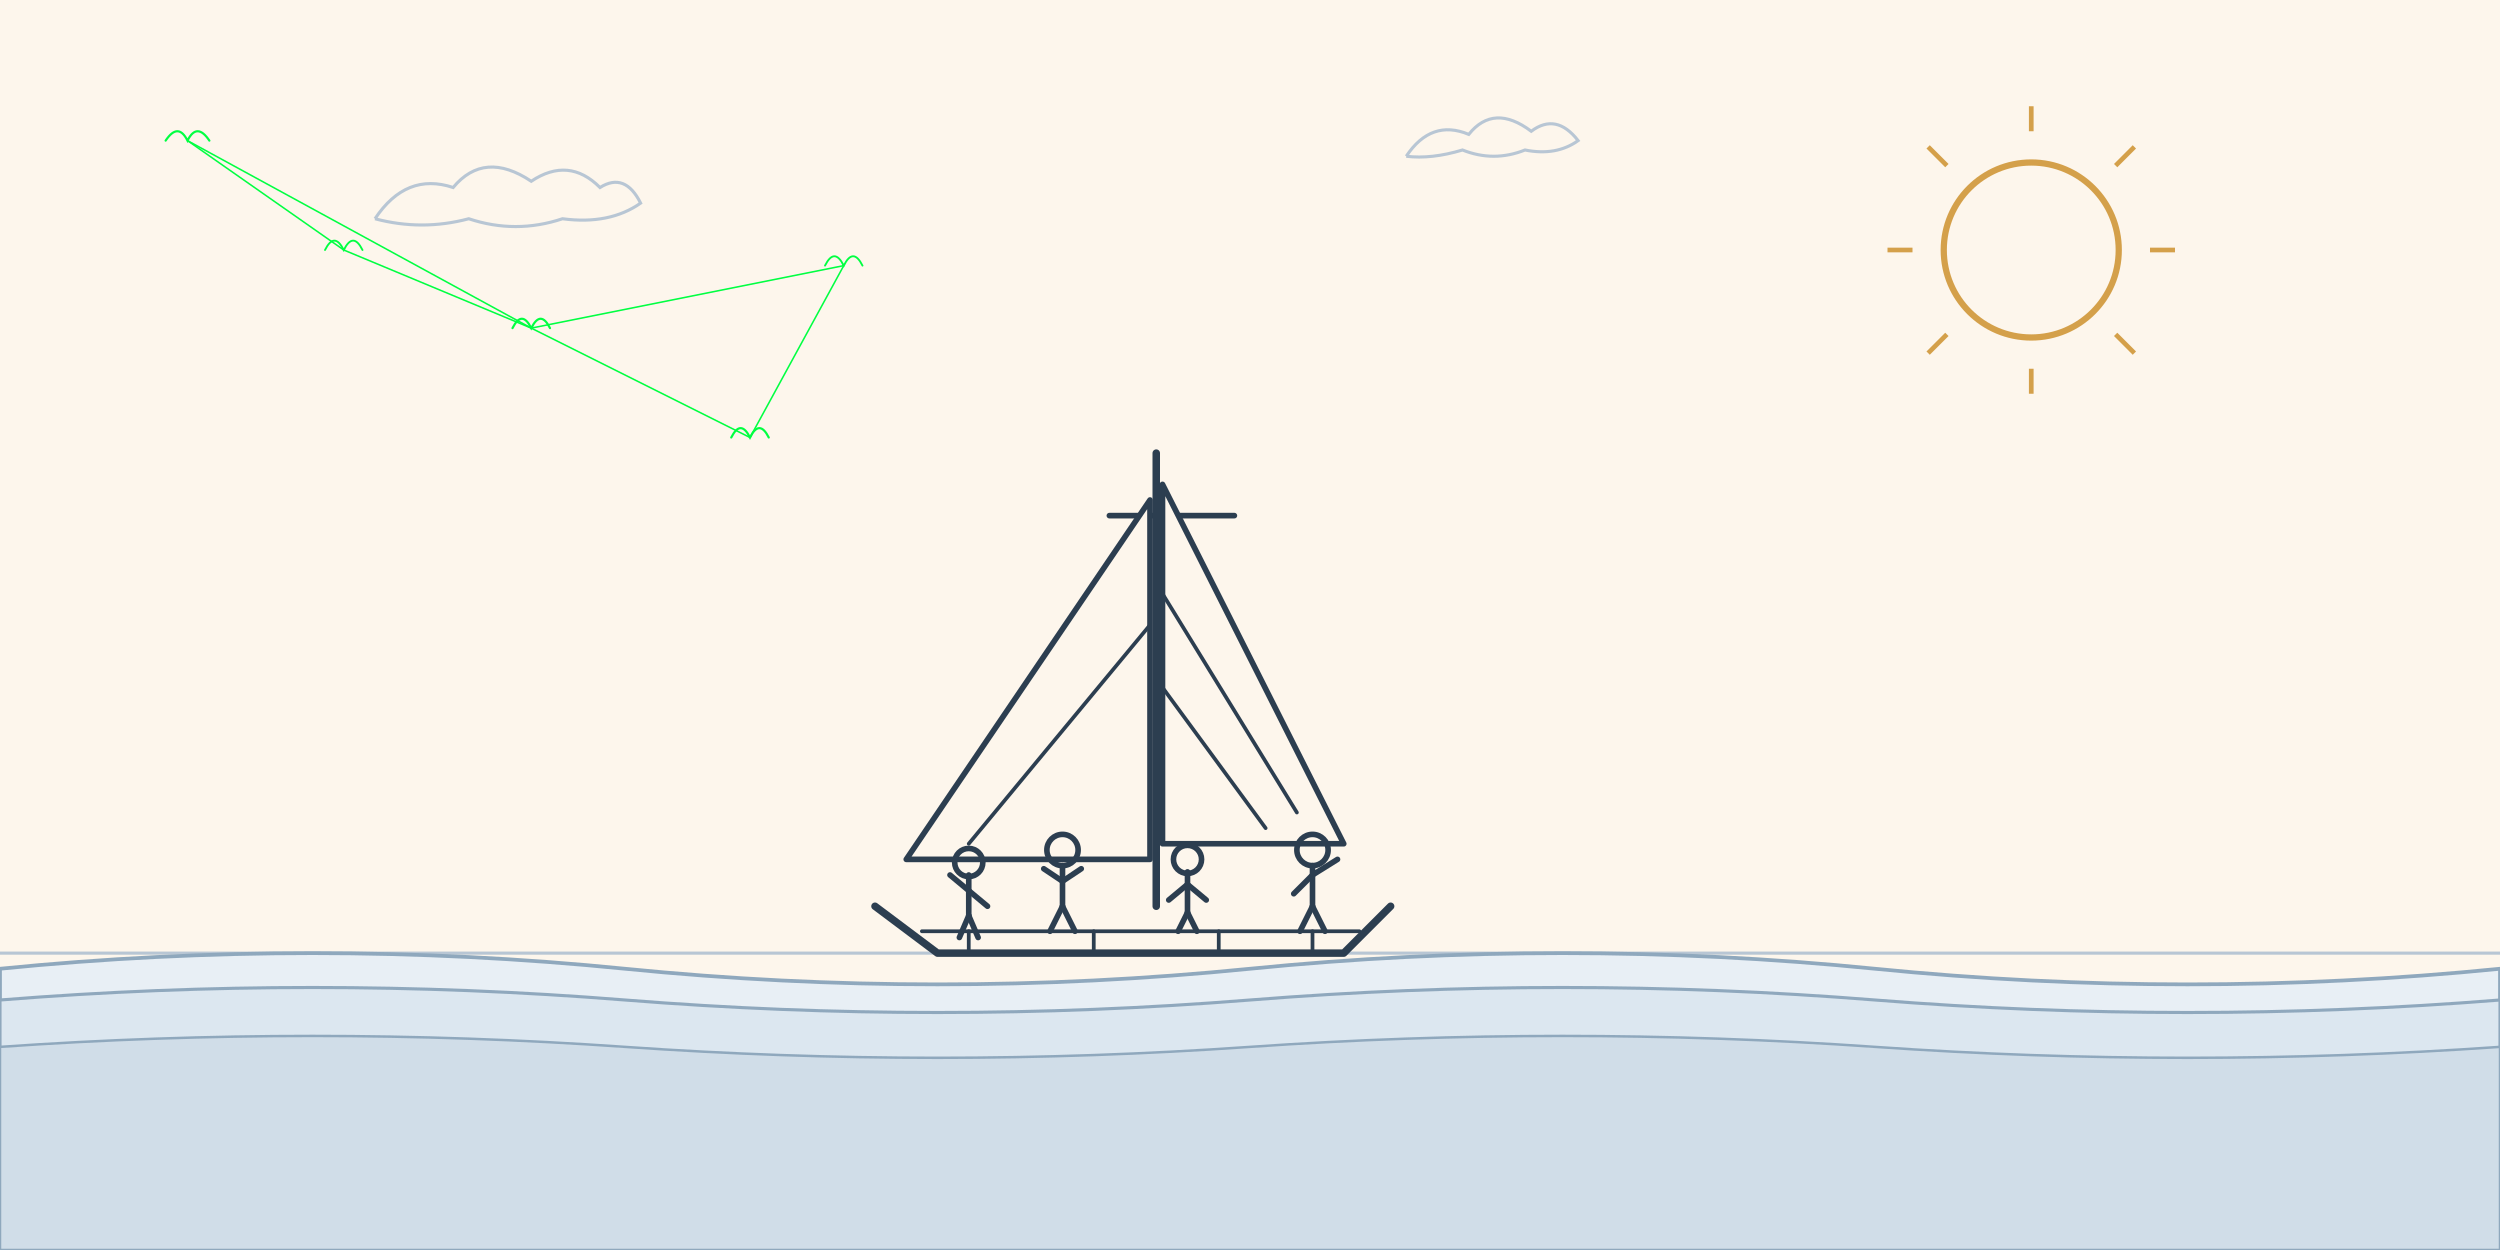
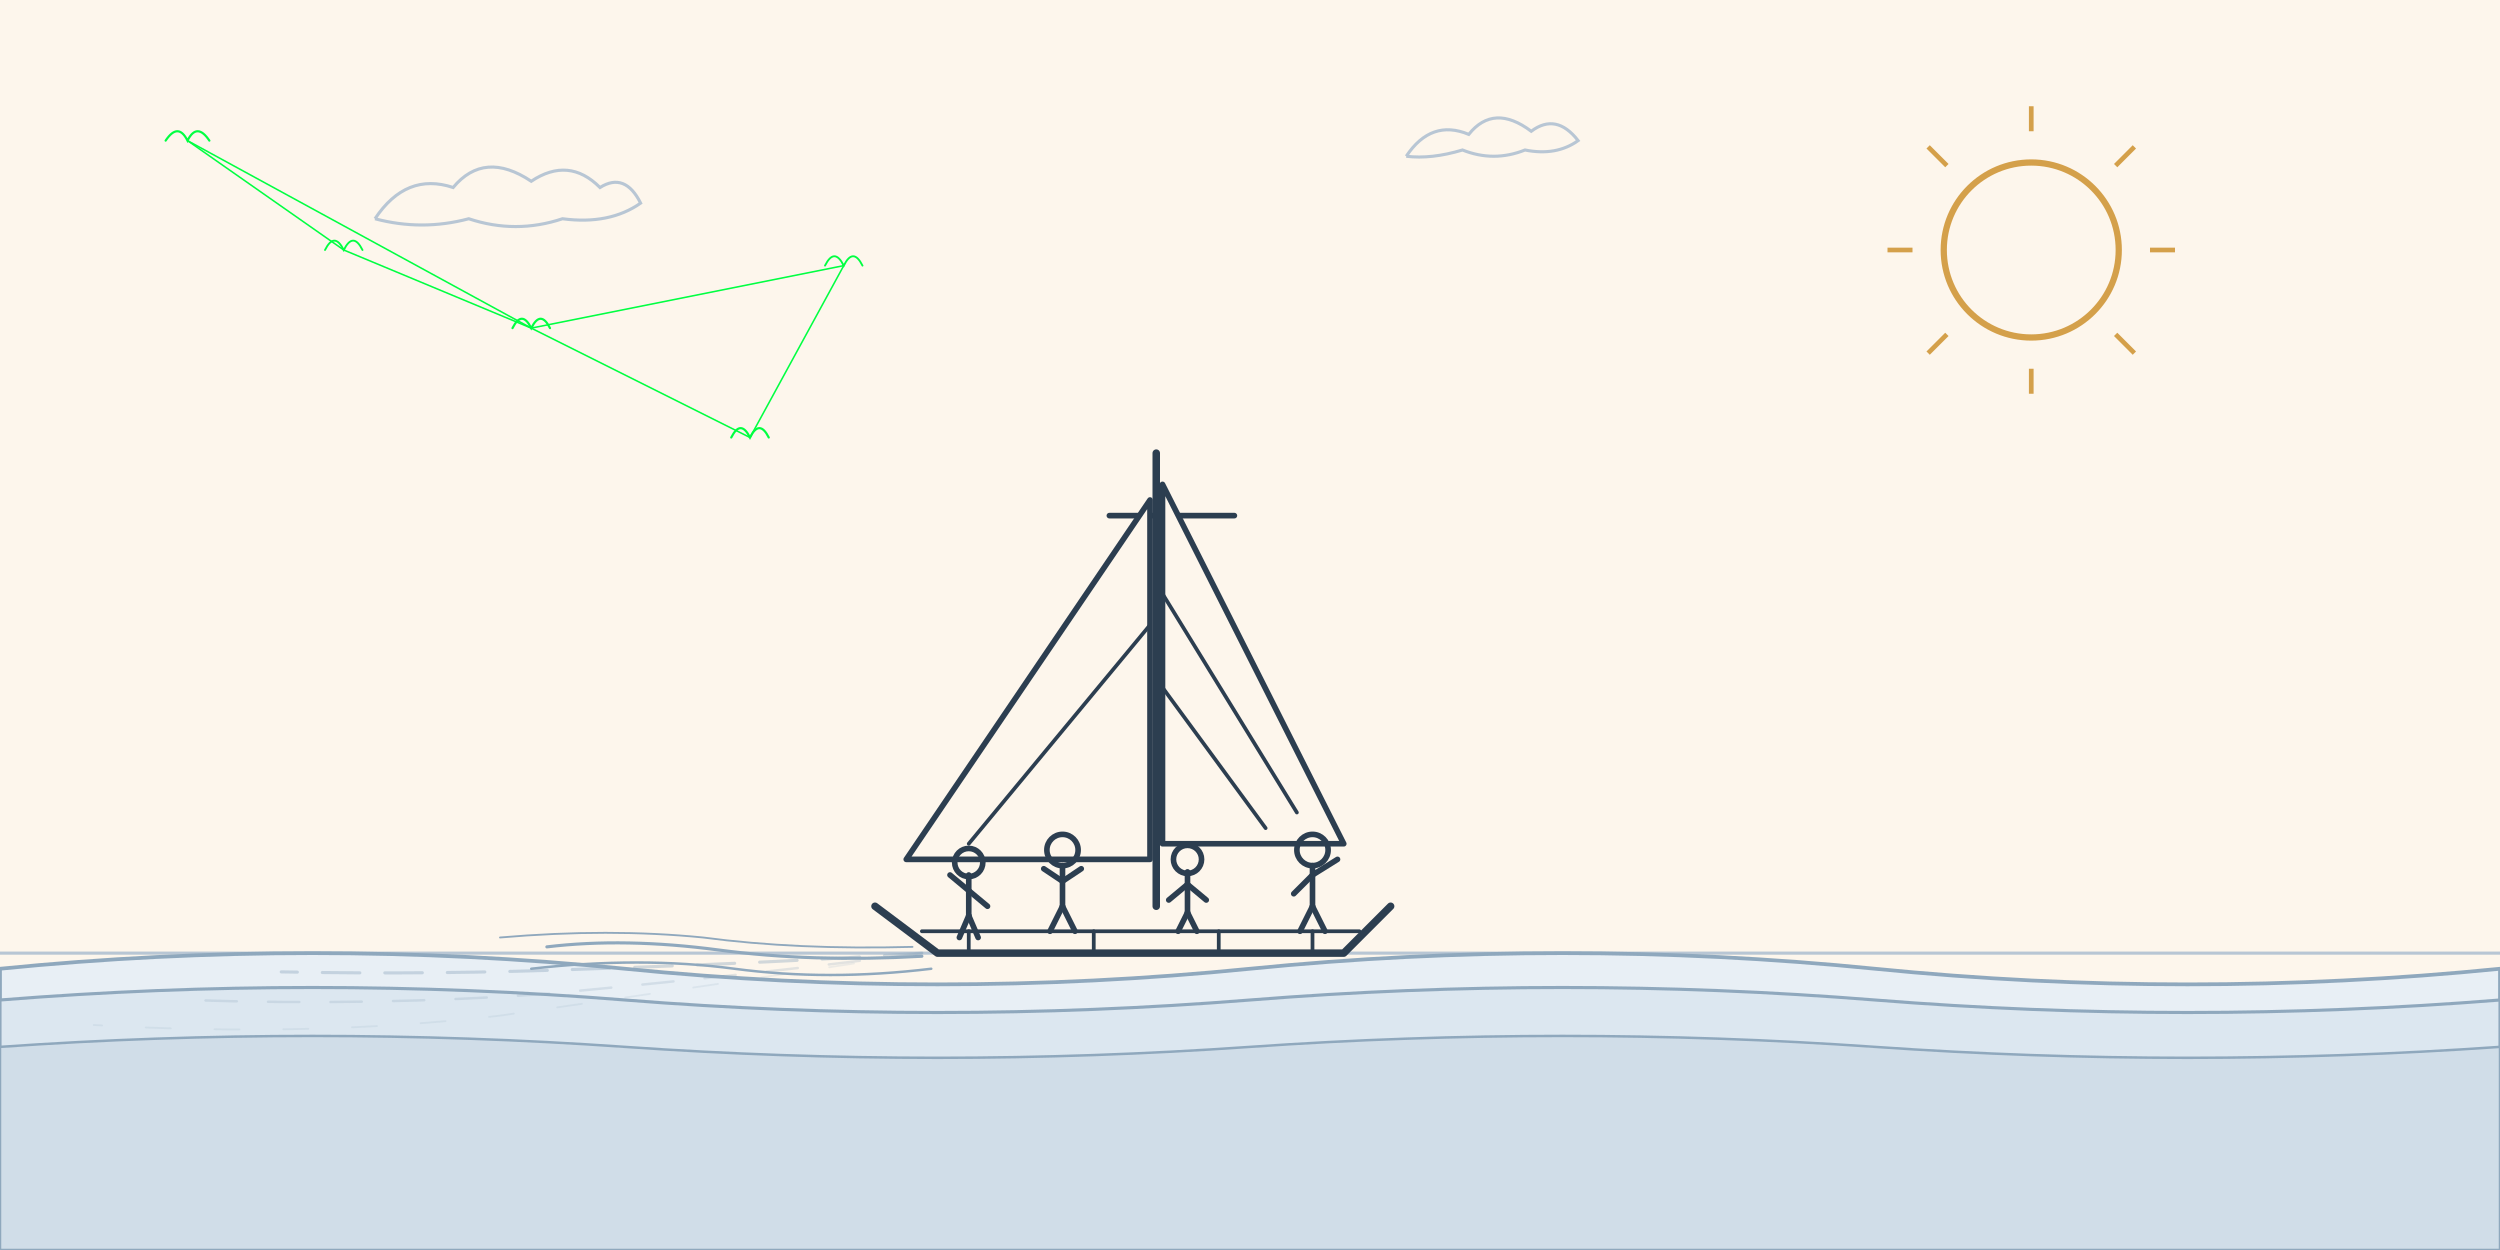
<svg xmlns="http://www.w3.org/2000/svg" viewBox="0 0 800 400" width="800" height="400">
  <style>
    @keyframes bob {
      0%, 100% { transform: translateY(0); }
      50% { transform: translateY(4px); }
    }
    @keyframes wave1 {
      0%, 100% { d: path("M0,310 Q100,300 200,310 Q300,320 400,310 Q500,300 600,310 Q700,320 800,310 L800,400 L0,400 Z"); }
      50% { d: path("M0,312 Q100,320 200,308 Q300,300 400,312 Q500,320 600,308 Q700,300 800,312 L800,400 L0,400 Z"); }
    }
    @keyframes wave2 {
      0%, 100% { d: path("M0,320 Q100,312 200,320 Q300,328 400,320 Q500,312 600,320 Q700,328 800,320 L800,400 L0,400 Z"); }
      50% { d: path("M0,322 Q100,328 200,318 Q300,312 400,322 Q500,328 600,318 Q700,312 800,322 L800,400 L0,400 Z"); }
    }
    @keyframes wave3 {
      0%, 100% { d: path("M0,335 Q100,328 200,335 Q300,342 400,335 Q500,328 600,335 Q700,342 800,335 L800,400 L0,400 Z"); }
      50% { d: path("M0,337 Q100,342 200,333 Q300,328 400,337 Q500,342 600,333 Q700,328 800,337 L800,400 L0,400 Z"); }
    }
    @keyframes rayRotate {
      from { transform: rotate(0deg); }
      to { transform: rotate(360deg); }
    }
    @keyframes cloudDrift {
      0% { transform: translateX(0); }
      100% { transform: translateX(40px); }
    }
    @keyframes sparkle {
      0%, 100% { opacity: 0; }
      50% { opacity: 0.6; }
    }
    @keyframes nodePulse {
      0%, 100% { opacity: 0.4; }
      50% { opacity: 0.9; }
    }
    @keyframes nodePulseL {
      0%, 100% { opacity: 0.35; }
      50% { opacity: 0.85; }
    }
    @keyframes edgePulse {
      0%, 100% { opacity: 0.12; }
      50% { opacity: 0.3; }
    }
    @keyframes wave1Arm {
      0%, 15%, 100% { transform: rotate(0deg); }
-       5%, 10% { transform: rotate(-45deg); }
-       7% { transform: rotate(-35deg); }
+       3%, 12% { transform: rotate(-70deg); }
+       5% { transform: rotate(-55deg); }
+       7% { transform: rotate(-70deg); }
+       9% { transform: rotate(-55deg); }
    }
    @keyframes wave2Arm {
      0%, 30%, 100% { transform: rotate(0deg); }
-       20%, 25% { transform: rotate(-50deg); }
-       22% { transform: rotate(-40deg); }
+       18%, 27% { transform: rotate(-75deg); }
+       20% { transform: rotate(-58deg); }
+       22% { transform: rotate(-75deg); }
+       24% { transform: rotate(-58deg); }
    }
    @keyframes wave3Arm {
      0%, 50%, 100% { transform: rotate(0deg); }
-       40%, 45% { transform: rotate(-45deg); }
-       42% { transform: rotate(-35deg); }
+       38%, 47% { transform: rotate(-70deg); }
+       40% { transform: rotate(-55deg); }
+       42% { transform: rotate(-70deg); }
+       44% { transform: rotate(-55deg); }
    }
    @keyframes wave4Arm {
      0%, 70%, 100% { transform: rotate(0deg); }
-       60%, 65% { transform: rotate(-50deg); }
-       62% { transform: rotate(-40deg); }
+       58%, 67% { transform: rotate(-75deg); }
+       60% { transform: rotate(-58deg); }
+       62% { transform: rotate(-75deg); }
+       64% { transform: rotate(-58deg); }
    }

    .sky { fill: #fdf6ec; }
    .line { fill: none; stroke: #2c3e50; stroke-width: 1.8; stroke-linecap: round; stroke-linejoin: round; }
    .line-thin { fill: none; stroke: #2c3e50; stroke-width: 1.2; stroke-linecap: round; stroke-linejoin: round; }
    .line-bold { fill: none; stroke: #2c3e50; stroke-width: 2.4; stroke-linecap: round; stroke-linejoin: round; }

    .sun-circle { stroke: #d4a04a; stroke-width: 2; fill: none; }
    .sun-fill { fill: #fdf6ec; stroke: none; }
    .sun-rays { transform-origin: 650px 80px; animation: rayRotate 30s linear infinite; }
    .sun-ray { stroke: #d4a04a; stroke-width: 1.5; fill: none; }

    .horizon { stroke: #b8c6d4; stroke-width: 1; fill: none; }

    .wave-line-1 { fill: #e8eff5; stroke: #8fa8bd; stroke-width: 1.2; animation: wave1 4s ease-in-out infinite; }
    .wave-line-2 { fill: #dce7f0; stroke: #8fa8bd; stroke-width: 1; animation: wave2 4.5s ease-in-out 0.5s infinite; }
    .wave-line-3 { fill: #d0dde8; stroke: #8fa8bd; stroke-width: 0.8; animation: wave3 5s ease-in-out 1s infinite; }

+     @keyframes wakeDrift1 {
+       0% { opacity: 0.25; transform: translateX(0) scaleX(1); }
+       100% { opacity: 0; transform: translateX(-60px) scaleX(1.4); }
+     }
+     @keyframes wakeDrift2 {
+       0% { opacity: 0.2; transform: translateX(0) scaleX(1); }
+       100% { opacity: 0; transform: translateX(-50px) scaleX(1.3); }
+     }
+     @keyframes wakeDrift3 {
+       0% { opacity: 0.15; transform: translateX(0) scaleX(1); }
+       100% { opacity: 0; transform: translateX(-70px) scaleX(1.5); }
+     }
+     .wake-line {
+       fill: none;
+       stroke: #8fa8bd;
+       stroke-linecap: round;
+     }
+     .wake-1 {
+       stroke-width: 1;
+       animation: wakeDrift1 3s ease-out infinite;
+     }
+     .wake-2 {
+       stroke-width: 0.8;
+       animation: wakeDrift2 3.5s ease-out 0.8s infinite;
+     }
+     .wake-3 {
+       stroke-width: 0.6;
+       animation: wakeDrift3 4s ease-out 1.6s infinite;
+     }
+ 
    .ship-group { animation: bob 4s ease-in-out infinite; }
+ 
+     /* Wake behind ship */
+     @keyframes wakeFlow1 {
+       0% { stroke-dashoffset: 0; }
+       100% { stroke-dashoffset: -40; }
+     }
+     @keyframes wakeFlow2 {
+       0% { stroke-dashoffset: 0; }
+       100% { stroke-dashoffset: -50; }
+     }
+     @keyframes wakeFlow3 {
+       0% { stroke-dashoffset: 0; }
+       100% { stroke-dashoffset: -60; }
+     }
+     .wake-line-1 {
+       fill: none;
+       stroke: #8fa8bd;
+       stroke-width: 1;
+       stroke-linecap: round;
+       stroke-dasharray: 12 8;
+       opacity: 0.4;
+       animation: wakeFlow1 2s linear infinite;
+     }
+     .wake-line-2 {
+       fill: none;
+       stroke: #8fa8bd;
+       stroke-width: 0.8;
+       stroke-linecap: round;
+       stroke-dasharray: 10 10;
+       opacity: 0.25;
+       animation: wakeFlow2 2.5s linear infinite;
+     }
+     .wake-line-3 {
+       fill: none;
+       stroke: #8fa8bd;
+       stroke-width: 0.6;
+       stroke-linecap: round;
+       stroke-dasharray: 8 14;
+       opacity: 0.15;
+       animation: wakeFlow3 3s linear infinite;
+     }
    .sail-fill { fill: #fdf6ec; stroke: none; }
    .cloud { animation: cloudDrift 15s ease-in-out infinite alternate; }

    .sparkle { fill: #d4a04a; opacity: 0; animation: sparkle 3s ease-in-out infinite; }
    .sparkle:nth-child(2) { animation-delay: 1s; }
    .sparkle:nth-child(3) { animation-delay: 2s; }
    .sparkle:nth-child(4) { animation-delay: 0.5s; }
    .sparkle:nth-child(5) { animation-delay: 1.5s; }

    .neural-node { animation: nodePulse 4s ease-in-out infinite; }
    .neural-node-lg { animation: nodePulseL 5s ease-in-out infinite; }
    .neural-edge { stroke: #00ff41; stroke-width: 0.5; fill: none; animation: edgePulse 5s ease-in-out infinite; }

    .wave-arm-1 { transform-origin: 420px 280px; animation: wave1Arm 10s ease-in-out infinite; }
    .wave-arm-2 { transform-origin: 340px 282px; animation: wave2Arm 10s ease-in-out infinite; }
    .wave-arm-3 { transform-origin: 380px 283px; animation: wave3Arm 10s ease-in-out infinite; }
    .wave-arm-4 { transform-origin: 310px 285px; animation: wave4Arm 10s ease-in-out infinite; }
  </style>
  <rect class="sky" width="800" height="400" />
  <g>
    <circle class="sun-fill" cx="650" cy="80" r="28" />
    <circle class="sun-circle" cx="650" cy="80" r="28" />
    <g class="sun-rays">
      <line class="sun-ray" x1="650" y1="42" x2="650" y2="34" />
      <line class="sun-ray" x1="677" y1="53" x2="683" y2="47" />
      <line class="sun-ray" x1="688" y1="80" x2="696" y2="80" />
      <line class="sun-ray" x1="677" y1="107" x2="683" y2="113" />
      <line class="sun-ray" x1="650" y1="118" x2="650" y2="126" />
      <line class="sun-ray" x1="623" y1="107" x2="617" y2="113" />
      <line class="sun-ray" x1="612" y1="80" x2="604" y2="80" />
      <line class="sun-ray" x1="623" y1="53" x2="617" y2="47" />
    </g>
  </g>
  <g class="cloud">
    <path d="M120,70 Q130,55 145,60 Q155,48 170,58 Q182,50 192,60 Q200,55 205,65 Q195,72 180,70 Q165,75 150,70 Q135,74 120,70" fill="none" stroke="#b8c6d4" stroke-width="1" />
  </g>
  <g class="cloud" style="animation-delay: 0.3s;">
    <path d="M450,50 Q458,38 470,43 Q478,33 490,42 Q498,36 505,45 Q498,50 488,48 Q478,52 468,48 Q458,51 450,50" fill="none" stroke="#b8c6d4" stroke-width="1" />
  </g>
  <g>
    <line class="neural-edge" x1="60" y1="45" x2="110" y2="80" />
    <line class="neural-edge" x1="110" y1="80" x2="170" y2="105" />
    <line class="neural-edge" x1="170" y1="105" x2="240" y2="140" />
    <line class="neural-edge" x1="170" y1="105" x2="270" y2="85" />
    <line class="neural-edge" x1="240" y1="140" x2="270" y2="85" />
    <line class="neural-edge" x1="60" y1="45" x2="170" y2="105" />
  </g>
  <g>
    <path class="neural-node-lg" d="M53,45 Q57,39 60,45 Q63,39 67,45" fill="none" stroke="#00ff41" stroke-width="0.7" stroke-linecap="round" />
    <path class="neural-node" d="M104,80 Q107,74 110,80 Q113,74 116,80" fill="none" stroke="#00ff41" stroke-width="0.6" stroke-linecap="round" />
    <path class="neural-node" d="M164,105 Q167,99 170,105 Q173,99 176,105" fill="none" stroke="#00ff41" stroke-width="0.7" stroke-linecap="round" />
    <path class="neural-node-lg" d="M234,140 Q237,134 240,140 Q243,134 246,140" fill="none" stroke="#00ff41" stroke-width="0.7" stroke-linecap="round" />
    <path class="neural-node" d="M264,85 Q267,79 270,85 Q273,79 276,85" fill="none" stroke="#00ff41" stroke-width="0.6" stroke-linecap="round" />
  </g>
  <line class="horizon" x1="0" y1="305" x2="800" y2="305" />
  <g>
    <circle class="sparkle" cx="600" cy="315" r="1.5" />
    <circle class="sparkle" cx="630" cy="320" r="1" />
    <circle class="sparkle" cx="660" cy="312" r="1.2" />
    <circle class="sparkle" cx="620" cy="325" r="1" />
    <circle class="sparkle" cx="650" cy="318" r="1.3" />
  </g>
  <path class="wave-line-1" d="M0,310 Q100,300 200,310 Q300,320 400,310 Q500,300 600,310 Q700,320 800,310 L800,400 L0,400 Z" />
  <path class="wave-line-2" d="M0,320 Q100,312 200,320 Q300,328 400,320 Q500,312 600,320 Q700,328 800,320 L800,400 L0,400 Z" />
  <path class="wave-line-3" d="M0,335 Q100,328 200,335 Q300,342 400,335 Q500,328 600,335 Q700,342 800,335 L800,400 L0,400 Z" />
+   <g>
+     <path class="wake-line wake-1" d="M295,306 Q260,308 230,304 Q200,300 175,303" />
+     <path class="wake-line wake-2" d="M298,310 Q265,314 235,310 Q205,306 170,310" />
+     <path class="wake-line wake-3" d="M292,303 Q255,304 225,300 Q195,297 160,300" />
+   </g>
+   <g class="ship-group">
+     <path class="wake-line-1" d="M295,305 Q250,308 190,310 Q140,312 90,311" />
+     <path class="wake-line-2" d="M295,305 Q240,312 175,318 Q120,322 60,320" />
+     <path class="wake-line-3" d="M295,305 Q230,315 160,325 Q100,332 30,328" />
+   </g>
  <g class="ship-group">
    <path class="line-bold" d="M280,290 L300,305 L430,305 L445,290" />
    <path class="line-thin" d="M295,298 L435,298" />
    <path class="line-thin" d="M310,305 L310,298" />
    <path class="line-thin" d="M350,305 L350,298" />
    <path class="line-thin" d="M390,305 L390,298" />
    <path class="line-thin" d="M420,305 L420,298" />
    <line class="line-bold" x1="370" y1="145" x2="370" y2="290" />
    <line class="line" x1="355" y1="165" x2="395" y2="165" />
    <path class="sail-fill" d="M372,155 L372,270 L430,270 Z" />
    <path class="line" d="M372,155 L372,270 L430,270 Z" />
    <path class="line-thin" d="M372,190 L415,260" />
    <path class="line-thin" d="M372,220 L405,265" />
    <path class="sail-fill" d="M368,160 L290,275 L368,275 Z" />
    <path class="line" d="M368,160 L290,275 L368,275 Z" />
    <path class="line-thin" d="M368,200 L310,270" />
    <g>
      <g>
        <circle class="line" cx="420" cy="272" r="5" />
        <line class="line" x1="420" y1="277" x2="420" y2="290" />
        <line class="line" x1="420" y1="280" x2="414" y2="286" />
        <g class="wave-arm-1">
          <line class="line" x1="420" y1="280" x2="428" y2="275" />
        </g>
        <line class="line" x1="420" y1="290" x2="416" y2="298" />
        <line class="line" x1="420" y1="290" x2="424" y2="298" />
      </g>
      <g>
        <circle class="line" cx="340" cy="272" r="5" />
        <line class="line" x1="340" y1="277" x2="340" y2="290" />
        <line class="line" x1="340" y1="282" x2="334" y2="278" />
        <g class="wave-arm-2">
          <line class="line" x1="340" y1="282" x2="346" y2="278" />
        </g>
        <line class="line" x1="340" y1="290" x2="336" y2="298" />
        <line class="line" x1="340" y1="290" x2="344" y2="298" />
      </g>
      <g>
        <circle class="line" cx="380" cy="275" r="4.5" />
        <line class="line" x1="380" y1="279" x2="380" y2="292" />
        <line class="line" x1="380" y1="283" x2="374" y2="288" />
        <g class="wave-arm-3">
          <line class="line" x1="380" y1="283" x2="386" y2="288" />
        </g>
        <line class="line" x1="380" y1="292" x2="377" y2="298" />
        <line class="line" x1="380" y1="292" x2="383" y2="298" />
      </g>
      <g>
        <circle class="line" cx="310" cy="276" r="4.5" />
        <line class="line" x1="310" y1="280" x2="310" y2="293" />
        <g class="wave-arm-4">
          <line class="line" x1="310" y1="285" x2="304" y2="280" />
        </g>
        <line class="line" x1="310" y1="285" x2="316" y2="290" />
        <line class="line" x1="310" y1="293" x2="307" y2="300" />
        <line class="line" x1="310" y1="293" x2="313" y2="300" />
      </g>
    </g>
  </g>
</svg>
